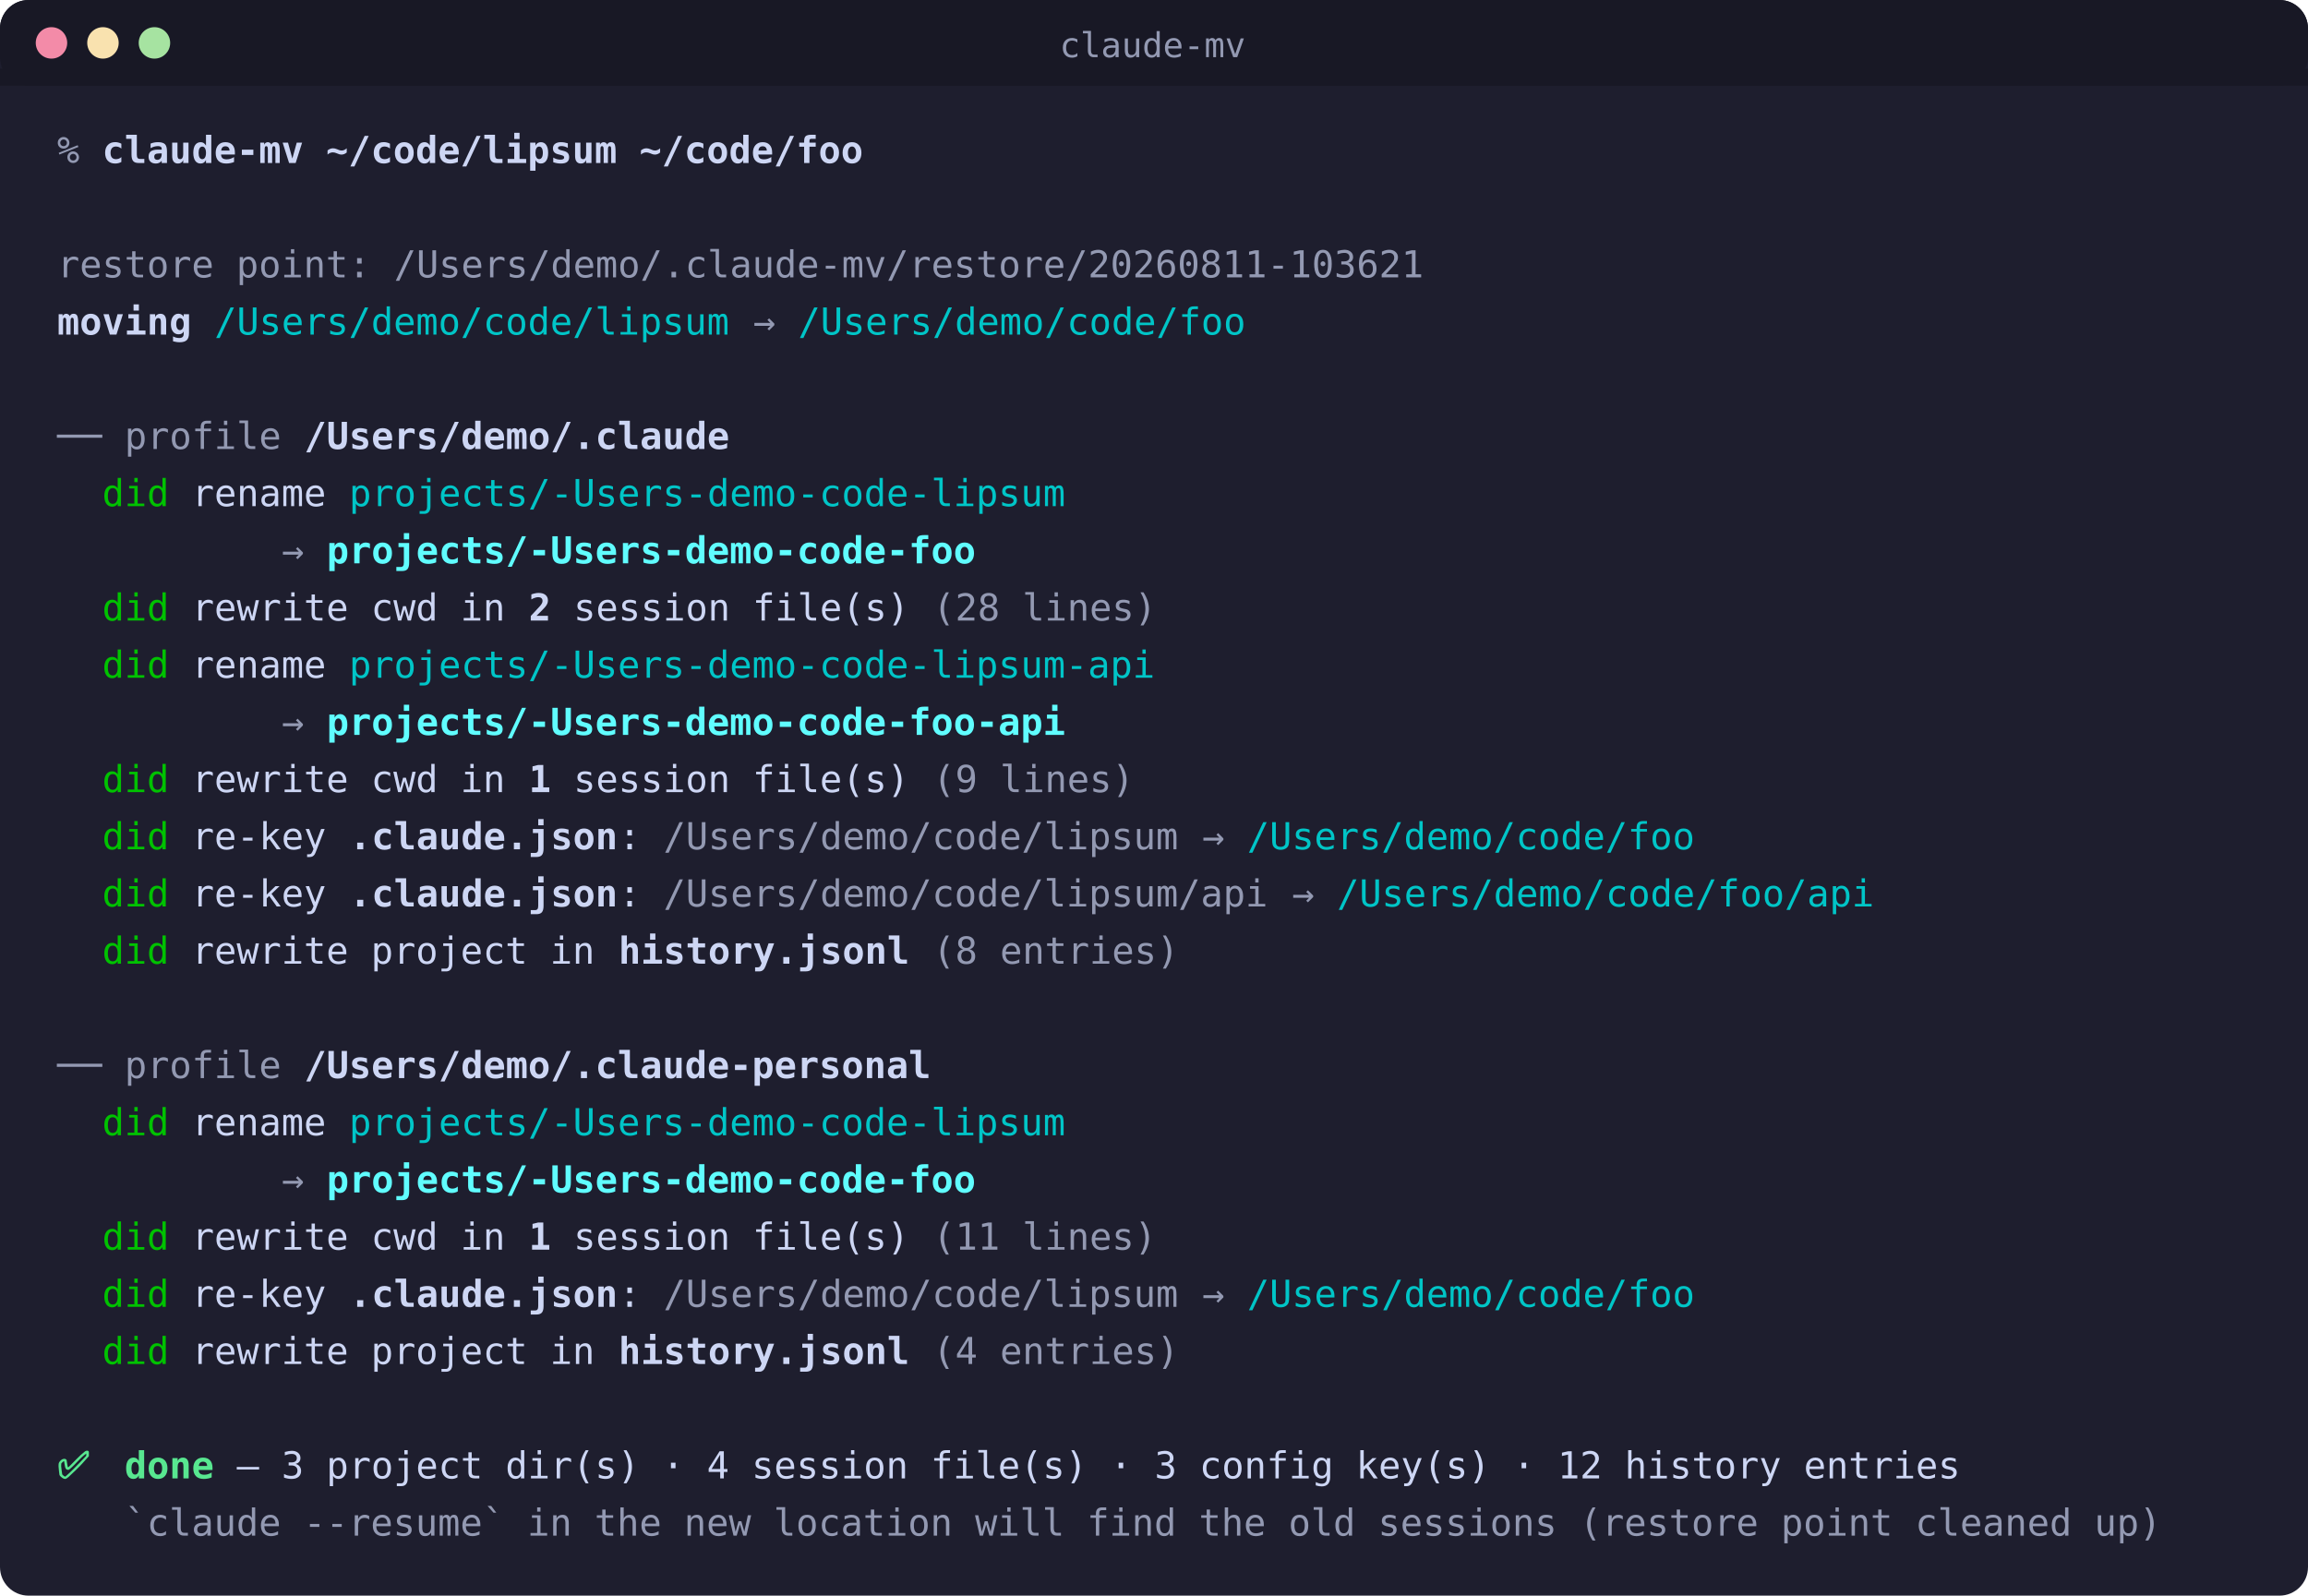
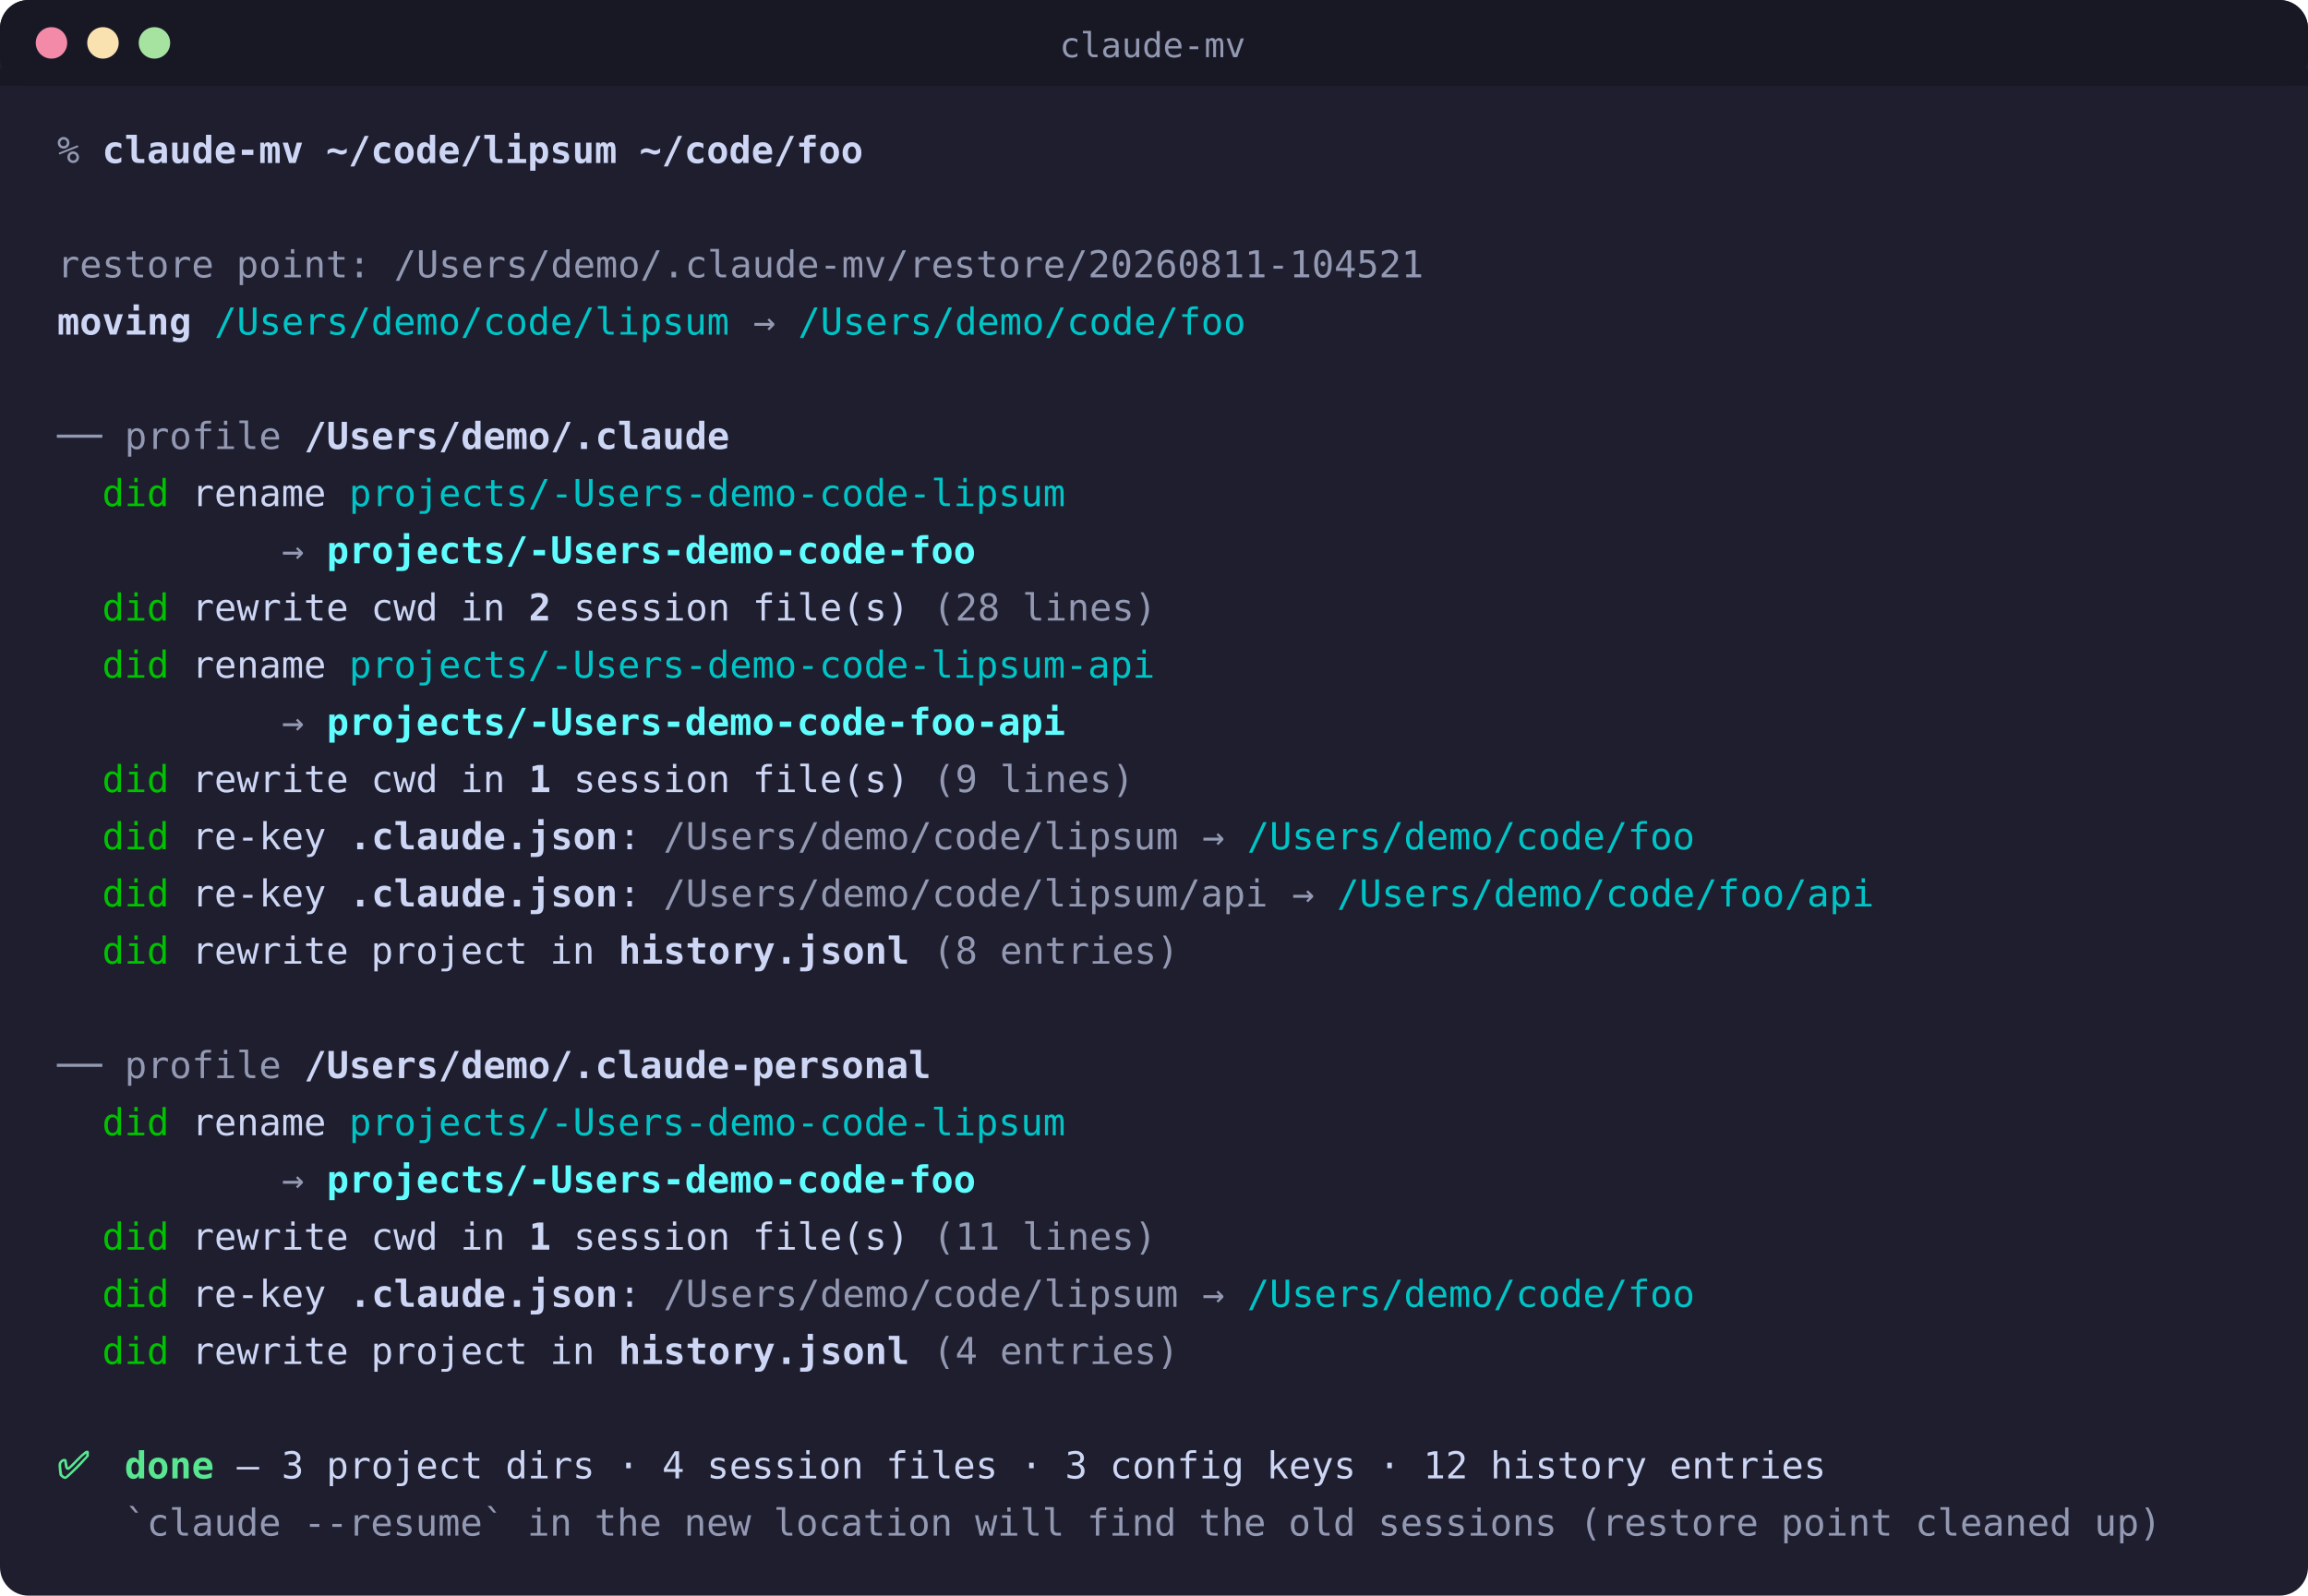
- <svg xmlns="http://www.w3.org/2000/svg" width="807" height="558" viewBox="0 0 807 558" role="img" aria-label="claude-mv moving a folder: a restore point is taken, the folder is moved, then each Claude profile is re-keyed in turn — project dirs renamed, session files rewritten, config keys and history entries updated — closing with a green done line and a tally">
+ <svg xmlns="http://www.w3.org/2000/svg" width="807" height="558" viewBox="0 0 807 558" role="img" aria-label="the same move on a machine with two Claude profiles and a nested project under the moved folder: both profiles are re-keyed in turn, each reporting its own project dirs, session files, config keys and history entries">
  <rect width="807" height="558" rx="10" fill="#1e1e2e" />
  <rect width="807" height="30" rx="10" fill="#181825" />
  <rect y="24" width="807" height="6" fill="#181825" />
  <circle cx="18" cy="15" r="5.5" fill="#f38ba8" />
  <circle cx="36" cy="15" r="5.5" fill="#f9e2af" />
  <circle cx="54" cy="15" r="5.5" fill="#a6e3a1" />
  <text x="403" y="20" text-anchor="middle" font-family="'Cascadia Code','Fira Code',SFMono-Regular,Consolas,Menlo,monospace" font-size="12" fill="#9399b2">claude-mv</text>
  <text x="20" y="57" font-family="'Cascadia Code','Fira Code',SFMono-Regular,Consolas,Menlo,monospace" font-size="13" xml:space="preserve" fill="#cdd6f4">
    <tspan x="20.00" fill="#9399b2">%</tspan>
    <tspan x="27.85"> </tspan>
    <tspan x="35.70 43.55 51.40 59.25 67.10 74.95 82.80 90.65 98.50 106.35 114.20 122.05 129.90 137.75 145.60 153.45 161.30 169.15 177.00 184.85 192.70 200.55 208.40 216.25 224.10 231.95 239.80 247.65 255.50 263.35 271.20 279.05 286.90 294.75" font-weight="700">claude-mv ~/code/lipsum ~/code/foo</tspan>
  </text>
  <text x="20" y="97" font-family="'Cascadia Code','Fira Code',SFMono-Regular,Consolas,Menlo,monospace" font-size="13" xml:space="preserve" fill="#cdd6f4">
    <tspan x="20.00 27.85 35.70 43.55 51.40 59.25 67.10 74.95 82.80 90.65 98.50 106.35 114.20 122.05" fill="#9399b2">restore point:</tspan>
    <tspan x="129.90"> </tspan>
-     <tspan x="137.75 145.60 153.45 161.30 169.15 177.00 184.85 192.70 200.55 208.40 216.25 224.10 231.95 239.80 247.65 255.50 263.35 271.20 279.05 286.90 294.75 302.60 310.45 318.30 326.15 334.00 341.85 349.70 357.55 365.40 373.25 381.10 388.95 396.80 404.65 412.50 420.35 428.20 436.05 443.90 451.75 459.60 467.45 475.30 483.15 491.00" fill="#9399b2">/Users/demo/.claude-mv/restore/20260811-103621</tspan>
+     <tspan x="137.75 145.60 153.45 161.30 169.15 177.00 184.85 192.70 200.55 208.40 216.25 224.10 231.95 239.80 247.65 255.50 263.35 271.20 279.05 286.90 294.75 302.60 310.45 318.30 326.15 334.00 341.85 349.70 357.55 365.40 373.25 381.10 388.95 396.80 404.65 412.50 420.35 428.20 436.05 443.90 451.75 459.60 467.45 475.30 483.15 491.00" fill="#9399b2">/Users/demo/.claude-mv/restore/20260811-104521</tspan>
  </text>
  <text x="20" y="117" font-family="'Cascadia Code','Fira Code',SFMono-Regular,Consolas,Menlo,monospace" font-size="13" xml:space="preserve" fill="#cdd6f4">
    <tspan x="20.00 27.85 35.70 43.55 51.40 59.25" font-weight="700">moving</tspan>
    <tspan x="67.10"> </tspan>
    <tspan x="74.95 82.80 90.65 98.50 106.35 114.20 122.05 129.90 137.75 145.60 153.45 161.30 169.15 177.00 184.85 192.70 200.55 208.40 216.25 224.10 231.95 239.80 247.65" fill="#00c5c7">/Users/demo/code/lipsum</tspan>
    <tspan x="255.50"> </tspan>
    <tspan x="263.35" fill="#9399b2">→</tspan>
    <tspan x="271.20"> </tspan>
    <tspan x="279.05 286.90 294.75 302.60 310.45 318.30 326.15 334.00 341.85 349.70 357.55 365.40 373.25 381.10 388.95 396.80 404.65 412.50 420.35 428.20" fill="#00c5c7">/Users/demo/code/foo</tspan>
  </text>
  <text x="20" y="157" font-family="'Cascadia Code','Fira Code',SFMono-Regular,Consolas,Menlo,monospace" font-size="13" xml:space="preserve" fill="#cdd6f4">
    <tspan x="20.00 27.85" fill="#9399b2">──</tspan>
    <tspan x="35.70"> </tspan>
    <tspan x="43.55 51.40 59.25 67.10 74.95 82.80 90.65" fill="#9399b2">profile</tspan>
    <tspan x="98.50"> </tspan>
    <tspan x="106.35 114.20 122.05 129.90 137.75 145.60 153.45 161.30 169.15 177.00 184.85 192.70 200.55 208.40 216.25 224.10 231.95 239.80 247.65" font-weight="700">/Users/demo/.claude</tspan>
  </text>
  <text x="20" y="177" font-family="'Cascadia Code','Fira Code',SFMono-Regular,Consolas,Menlo,monospace" font-size="13" xml:space="preserve" fill="#cdd6f4">
    <tspan x="20.00 27.85">  </tspan>
    <tspan x="35.70 43.55 51.40" fill="#00c200">did</tspan>
    <tspan x="59.25 67.10 74.95 82.80 90.65 98.50 106.35 114.20"> rename </tspan>
    <tspan x="122.05 129.90 137.75 145.60 153.45 161.30 169.15 177.00 184.85 192.70 200.55 208.40 216.25 224.10 231.95 239.80 247.65 255.50 263.35 271.20 279.05 286.90 294.75 302.60 310.45 318.30 326.15 334.00 341.85 349.70 357.55 365.40" fill="#00c5c7">projects/-Users-demo-code-lipsum</tspan>
  </text>
  <text x="20" y="197" font-family="'Cascadia Code','Fira Code',SFMono-Regular,Consolas,Menlo,monospace" font-size="13" xml:space="preserve" fill="#cdd6f4">
    <tspan x="20.00 27.85 35.70 43.55 51.40 59.25 67.10 74.95 82.80 90.65">          </tspan>
    <tspan x="98.50" fill="#9399b2">→</tspan>
    <tspan x="106.35"> </tspan>
    <tspan x="114.20 122.05 129.90 137.75 145.60 153.45 161.30 169.15 177.00 184.85 192.70 200.55 208.40 216.25 224.10 231.95 239.80 247.65 255.50 263.35 271.20 279.05 286.90 294.75 302.60 310.45 318.30 326.15 334.00" fill="#60fdff" font-weight="700">projects/-Users-demo-code-foo</tspan>
  </text>
  <text x="20" y="217" font-family="'Cascadia Code','Fira Code',SFMono-Regular,Consolas,Menlo,monospace" font-size="13" xml:space="preserve" fill="#cdd6f4">
    <tspan x="20.00 27.85">  </tspan>
    <tspan x="35.70 43.55 51.40" fill="#00c200">did</tspan>
    <tspan x="59.25 67.10 74.95 82.80 90.65 98.50 106.35 114.20 122.05 129.90 137.75 145.60 153.45 161.30 169.15 177.00"> rewrite cwd in </tspan>
    <tspan x="184.85" font-weight="700">2</tspan>
    <tspan x="192.70 200.55 208.40 216.25 224.10 231.95 239.80 247.65 255.50 263.35 271.20 279.05 286.90 294.75 302.60 310.45 318.30"> session file(s) </tspan>
    <tspan x="326.15 334.00 341.85 349.70 357.55 365.40 373.25 381.10 388.95 396.80" fill="#9399b2">(28 lines)</tspan>
  </text>
  <text x="20" y="237" font-family="'Cascadia Code','Fira Code',SFMono-Regular,Consolas,Menlo,monospace" font-size="13" xml:space="preserve" fill="#cdd6f4">
    <tspan x="20.00 27.85">  </tspan>
    <tspan x="35.70 43.55 51.40" fill="#00c200">did</tspan>
    <tspan x="59.25 67.10 74.95 82.80 90.65 98.50 106.35 114.20"> rename </tspan>
    <tspan x="122.05 129.90 137.75 145.60 153.45 161.30 169.15 177.00 184.85 192.70 200.55 208.40 216.25 224.10 231.95 239.80 247.65 255.50 263.35 271.20 279.05 286.90 294.75 302.60 310.45 318.30 326.15 334.00 341.85 349.70 357.55 365.40 373.25 381.10 388.95 396.80" fill="#00c5c7">projects/-Users-demo-code-lipsum-api</tspan>
  </text>
  <text x="20" y="257" font-family="'Cascadia Code','Fira Code',SFMono-Regular,Consolas,Menlo,monospace" font-size="13" xml:space="preserve" fill="#cdd6f4">
    <tspan x="20.00 27.85 35.70 43.55 51.40 59.25 67.10 74.95 82.80 90.65">          </tspan>
    <tspan x="98.50" fill="#9399b2">→</tspan>
    <tspan x="106.35"> </tspan>
    <tspan x="114.20 122.05 129.90 137.75 145.60 153.45 161.30 169.15 177.00 184.85 192.70 200.55 208.40 216.25 224.10 231.95 239.80 247.65 255.50 263.35 271.20 279.05 286.90 294.75 302.60 310.45 318.30 326.15 334.00 341.85 349.70 357.55 365.40" fill="#60fdff" font-weight="700">projects/-Users-demo-code-foo-api</tspan>
  </text>
  <text x="20" y="277" font-family="'Cascadia Code','Fira Code',SFMono-Regular,Consolas,Menlo,monospace" font-size="13" xml:space="preserve" fill="#cdd6f4">
    <tspan x="20.00 27.85">  </tspan>
    <tspan x="35.70 43.55 51.40" fill="#00c200">did</tspan>
    <tspan x="59.25 67.10 74.95 82.80 90.65 98.50 106.35 114.20 122.05 129.90 137.75 145.60 153.45 161.30 169.15 177.00"> rewrite cwd in </tspan>
    <tspan x="184.85" font-weight="700">1</tspan>
    <tspan x="192.70 200.55 208.40 216.25 224.10 231.95 239.80 247.65 255.50 263.35 271.20 279.05 286.90 294.75 302.60 310.45 318.30"> session file(s) </tspan>
    <tspan x="326.15 334.00 341.85 349.70 357.55 365.40 373.25 381.10 388.95" fill="#9399b2">(9 lines)</tspan>
  </text>
  <text x="20" y="297" font-family="'Cascadia Code','Fira Code',SFMono-Regular,Consolas,Menlo,monospace" font-size="13" xml:space="preserve" fill="#cdd6f4">
    <tspan x="20.00 27.85">  </tspan>
    <tspan x="35.70 43.55 51.40" fill="#00c200">did</tspan>
    <tspan x="59.25 67.10 74.95 82.80 90.65 98.50 106.35 114.20"> re-key </tspan>
    <tspan x="122.05 129.90 137.75 145.60 153.45 161.30 169.15 177.00 184.85 192.70 200.55 208.40" font-weight="700">.claude.json</tspan>
    <tspan x="216.25 224.10">: </tspan>
    <tspan x="231.95 239.80 247.65 255.50 263.35 271.20 279.05 286.90 294.75 302.60 310.45 318.30 326.15 334.00 341.85 349.70 357.55 365.40 373.25 381.10 388.95 396.80 404.65" fill="#9399b2">/Users/demo/code/lipsum</tspan>
    <tspan x="412.50"> </tspan>
    <tspan x="420.35" fill="#9399b2">→</tspan>
    <tspan x="428.20"> </tspan>
    <tspan x="436.05 443.90 451.75 459.60 467.45 475.30 483.15 491.00 498.85 506.70 514.55 522.40 530.25 538.10 545.95 553.80 561.65 569.50 577.35 585.20" fill="#00c5c7">/Users/demo/code/foo</tspan>
  </text>
  <text x="20" y="317" font-family="'Cascadia Code','Fira Code',SFMono-Regular,Consolas,Menlo,monospace" font-size="13" xml:space="preserve" fill="#cdd6f4">
    <tspan x="20.00 27.85">  </tspan>
    <tspan x="35.70 43.55 51.40" fill="#00c200">did</tspan>
    <tspan x="59.25 67.10 74.95 82.80 90.65 98.50 106.35 114.20"> re-key </tspan>
    <tspan x="122.05 129.90 137.75 145.60 153.45 161.30 169.15 177.00 184.85 192.70 200.55 208.40" font-weight="700">.claude.json</tspan>
    <tspan x="216.25 224.10">: </tspan>
    <tspan x="231.95 239.80 247.65 255.50 263.35 271.20 279.05 286.90 294.75 302.60 310.45 318.30 326.15 334.00 341.85 349.70 357.55 365.40 373.25 381.10 388.95 396.80 404.65 412.50 420.35 428.20 436.05" fill="#9399b2">/Users/demo/code/lipsum/api</tspan>
    <tspan x="443.90"> </tspan>
    <tspan x="451.75" fill="#9399b2">→</tspan>
    <tspan x="459.60"> </tspan>
    <tspan x="467.45 475.30 483.15 491.00 498.85 506.70 514.55 522.40 530.25 538.10 545.95 553.80 561.65 569.50 577.35 585.20 593.05 600.90 608.75 616.60 624.45 632.30 640.15 648.00" fill="#00c5c7">/Users/demo/code/foo/api</tspan>
  </text>
  <text x="20" y="337" font-family="'Cascadia Code','Fira Code',SFMono-Regular,Consolas,Menlo,monospace" font-size="13" xml:space="preserve" fill="#cdd6f4">
    <tspan x="20.00 27.85">  </tspan>
    <tspan x="35.70 43.55 51.40" fill="#00c200">did</tspan>
    <tspan x="59.25 67.10 74.95 82.80 90.65 98.50 106.35 114.20 122.05 129.90 137.75 145.60 153.45 161.30 169.15 177.00 184.85 192.70 200.55 208.40"> rewrite project in </tspan>
    <tspan x="216.25 224.10 231.95 239.80 247.65 255.50 263.35 271.20 279.05 286.90 294.75 302.60 310.45" font-weight="700">history.jsonl</tspan>
    <tspan x="318.30"> </tspan>
    <tspan x="326.15 334.00 341.85 349.70 357.55 365.40 373.25 381.10 388.95 396.80 404.65" fill="#9399b2">(8 entries)</tspan>
  </text>
  <text x="20" y="377" font-family="'Cascadia Code','Fira Code',SFMono-Regular,Consolas,Menlo,monospace" font-size="13" xml:space="preserve" fill="#cdd6f4">
    <tspan x="20.00 27.85" fill="#9399b2">──</tspan>
    <tspan x="35.70"> </tspan>
    <tspan x="43.55 51.40 59.25 67.10 74.95 82.80 90.65" fill="#9399b2">profile</tspan>
    <tspan x="98.50"> </tspan>
    <tspan x="106.35 114.20 122.05 129.90 137.75 145.60 153.45 161.30 169.15 177.00 184.85 192.70 200.55 208.40 216.25 224.10 231.95 239.80 247.65 255.50 263.35 271.20 279.05 286.90 294.75 302.60 310.45 318.30" font-weight="700">/Users/demo/.claude-personal</tspan>
  </text>
  <text x="20" y="397" font-family="'Cascadia Code','Fira Code',SFMono-Regular,Consolas,Menlo,monospace" font-size="13" xml:space="preserve" fill="#cdd6f4">
    <tspan x="20.00 27.85">  </tspan>
    <tspan x="35.70 43.55 51.40" fill="#00c200">did</tspan>
    <tspan x="59.25 67.10 74.95 82.80 90.65 98.50 106.35 114.20"> rename </tspan>
    <tspan x="122.05 129.90 137.75 145.60 153.45 161.30 169.15 177.00 184.85 192.70 200.55 208.40 216.25 224.10 231.95 239.80 247.65 255.50 263.35 271.20 279.05 286.90 294.75 302.60 310.45 318.30 326.15 334.00 341.85 349.70 357.55 365.40" fill="#00c5c7">projects/-Users-demo-code-lipsum</tspan>
  </text>
  <text x="20" y="417" font-family="'Cascadia Code','Fira Code',SFMono-Regular,Consolas,Menlo,monospace" font-size="13" xml:space="preserve" fill="#cdd6f4">
    <tspan x="20.00 27.85 35.70 43.55 51.40 59.25 67.10 74.95 82.80 90.65">          </tspan>
    <tspan x="98.50" fill="#9399b2">→</tspan>
    <tspan x="106.35"> </tspan>
    <tspan x="114.20 122.05 129.90 137.75 145.60 153.45 161.30 169.15 177.00 184.85 192.70 200.55 208.40 216.25 224.10 231.95 239.80 247.65 255.50 263.35 271.20 279.05 286.90 294.75 302.60 310.45 318.30 326.15 334.00" fill="#60fdff" font-weight="700">projects/-Users-demo-code-foo</tspan>
  </text>
  <text x="20" y="437" font-family="'Cascadia Code','Fira Code',SFMono-Regular,Consolas,Menlo,monospace" font-size="13" xml:space="preserve" fill="#cdd6f4">
    <tspan x="20.00 27.85">  </tspan>
    <tspan x="35.70 43.55 51.40" fill="#00c200">did</tspan>
    <tspan x="59.25 67.10 74.95 82.80 90.65 98.50 106.35 114.20 122.05 129.90 137.75 145.60 153.45 161.30 169.15 177.00"> rewrite cwd in </tspan>
    <tspan x="184.85" font-weight="700">1</tspan>
    <tspan x="192.70 200.55 208.40 216.25 224.10 231.95 239.80 247.65 255.50 263.35 271.20 279.05 286.90 294.75 302.60 310.45 318.30"> session file(s) </tspan>
    <tspan x="326.15 334.00 341.85 349.70 357.55 365.40 373.25 381.10 388.95 396.80" fill="#9399b2">(11 lines)</tspan>
  </text>
  <text x="20" y="457" font-family="'Cascadia Code','Fira Code',SFMono-Regular,Consolas,Menlo,monospace" font-size="13" xml:space="preserve" fill="#cdd6f4">
    <tspan x="20.00 27.85">  </tspan>
    <tspan x="35.70 43.55 51.40" fill="#00c200">did</tspan>
    <tspan x="59.25 67.10 74.95 82.80 90.65 98.50 106.35 114.20"> re-key </tspan>
    <tspan x="122.05 129.90 137.75 145.60 153.45 161.30 169.15 177.00 184.85 192.70 200.55 208.40" font-weight="700">.claude.json</tspan>
    <tspan x="216.25 224.10">: </tspan>
    <tspan x="231.95 239.80 247.65 255.50 263.35 271.20 279.05 286.90 294.75 302.60 310.45 318.30 326.15 334.00 341.85 349.70 357.55 365.40 373.25 381.10 388.95 396.80 404.65" fill="#9399b2">/Users/demo/code/lipsum</tspan>
    <tspan x="412.50"> </tspan>
    <tspan x="420.35" fill="#9399b2">→</tspan>
    <tspan x="428.20"> </tspan>
    <tspan x="436.05 443.90 451.75 459.60 467.45 475.30 483.15 491.00 498.85 506.70 514.55 522.40 530.25 538.10 545.95 553.80 561.65 569.50 577.35 585.20" fill="#00c5c7">/Users/demo/code/foo</tspan>
  </text>
  <text x="20" y="477" font-family="'Cascadia Code','Fira Code',SFMono-Regular,Consolas,Menlo,monospace" font-size="13" xml:space="preserve" fill="#cdd6f4">
    <tspan x="20.00 27.85">  </tspan>
    <tspan x="35.70 43.55 51.40" fill="#00c200">did</tspan>
    <tspan x="59.25 67.10 74.95 82.80 90.65 98.50 106.35 114.20 122.05 129.90 137.75 145.60 153.45 161.30 169.15 177.00 184.85 192.70 200.55 208.40"> rewrite project in </tspan>
    <tspan x="216.25 224.10 231.95 239.80 247.65 255.50 263.35 271.20 279.05 286.90 294.75 302.60 310.45" font-weight="700">history.jsonl</tspan>
    <tspan x="318.30"> </tspan>
    <tspan x="326.15 334.00 341.85 349.70 357.55 365.40 373.25 381.10 388.95 396.80 404.65" fill="#9399b2">(4 entries)</tspan>
  </text>
  <text x="20" y="517" font-family="'Cascadia Code','Fira Code',SFMono-Regular,Consolas,Menlo,monospace" font-size="13" xml:space="preserve" fill="#cdd6f4">
    <tspan x="20.00" fill="#58e790" font-weight="700">✅</tspan>
    <tspan x="35.70 43.55 51.40 59.25 67.10" fill="#58e790" font-weight="700"> done</tspan>
-     <tspan x="74.95 82.80 90.65 98.50 106.35 114.20 122.05 129.90 137.75 145.60 153.45 161.30 169.15 177.00 184.85 192.70 200.55 208.40 216.25 224.10 231.95 239.80 247.65 255.50 263.35 271.20 279.05 286.90 294.75 302.60 310.45 318.30 326.15 334.00 341.85 349.70 357.55 365.40 373.25 381.10 388.95 396.80 404.65 412.50 420.35 428.20 436.05 443.90 451.75 459.60 467.45 475.30 483.15 491.00 498.85 506.70 514.55 522.40 530.25 538.10 545.95 553.80 561.65 569.50 577.35 585.20 593.05 600.90 608.75 616.60 624.45 632.30 640.15 648.00 655.85 663.70 671.55 679.40"> — 3 project dir(s) · 4 session file(s) · 3 config key(s) · 12 history entries</tspan>
+     <tspan x="74.95 82.80 90.65 98.50 106.35 114.20 122.05 129.90 137.75 145.60 153.45 161.30 169.15 177.00 184.85 192.70 200.55 208.40 216.25 224.10 231.95 239.80 247.65 255.50 263.35 271.20 279.05 286.90 294.75 302.60 310.45 318.30 326.15 334.00 341.85 349.70 357.55 365.40 373.25 381.10 388.95 396.80 404.65 412.50 420.35 428.20 436.05 443.90 451.75 459.60 467.45 475.30 483.15 491.00 498.85 506.70 514.55 522.40 530.25 538.10 545.95 553.80 561.65 569.50 577.35 585.20 593.05 600.90 608.75 616.60 624.45 632.30"> — 3 project dirs · 4 session files · 3 config keys · 12 history entries</tspan>
  </text>
  <text x="20" y="537" font-family="'Cascadia Code','Fira Code',SFMono-Regular,Consolas,Menlo,monospace" font-size="13" xml:space="preserve" fill="#cdd6f4">
    <tspan x="20.00 27.85 35.70 43.55 51.40 59.25 67.10 74.95 82.80 90.65 98.50 106.35 114.20 122.05 129.90 137.75 145.60 153.45 161.30 169.15 177.00 184.85 192.70 200.55 208.40 216.25 224.10 231.95 239.80 247.65 255.50 263.35 271.20 279.05 286.90 294.75 302.60 310.45 318.30 326.15 334.00 341.85 349.70 357.55 365.40 373.25 381.10 388.95 396.80 404.65 412.50 420.35 428.20 436.05 443.90 451.75 459.60 467.45 475.30 483.15 491.00 498.85 506.70 514.55 522.40 530.25 538.10 545.95 553.80 561.65 569.50 577.35 585.20 593.05 600.90 608.75 616.60 624.45 632.30 640.15 648.00 655.85 663.70 671.55 679.40 687.25 695.10 702.95 710.80 718.65 726.50 734.35 742.20 750.05" fill="#9399b2">   `claude --resume` in the new location will find the old sessions (restore point cleaned up)</tspan>
  </text>
</svg>
